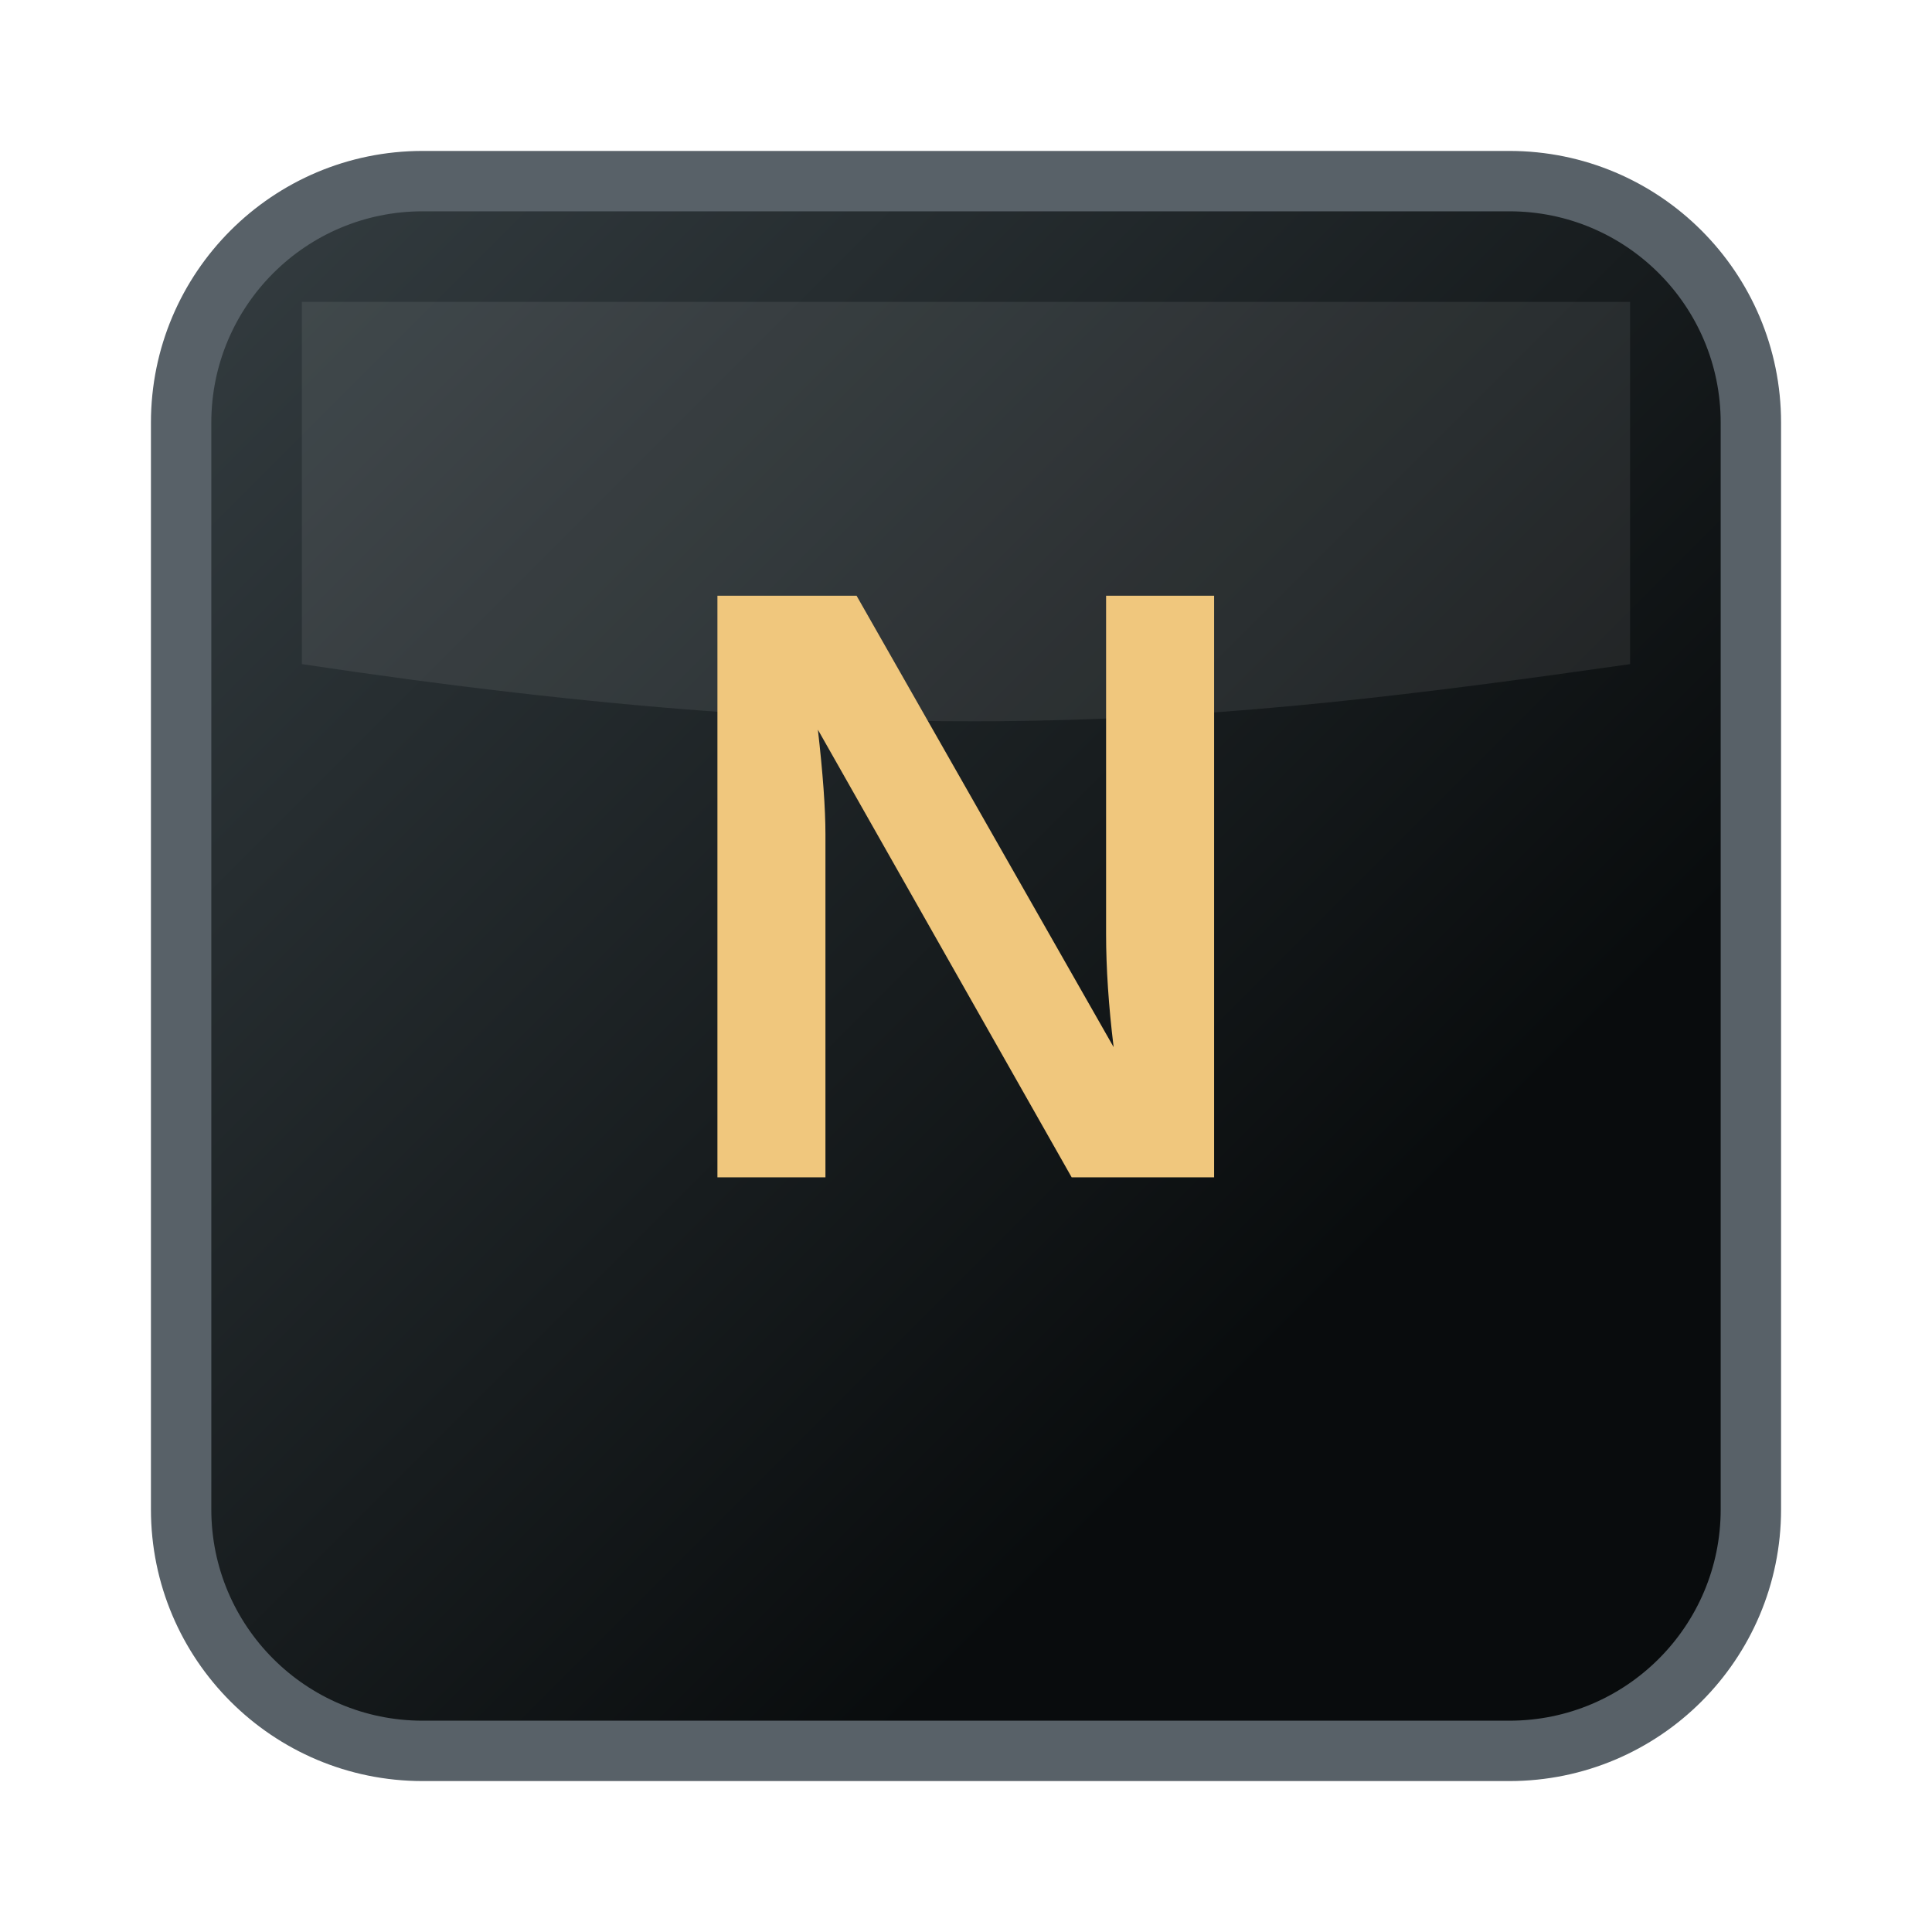
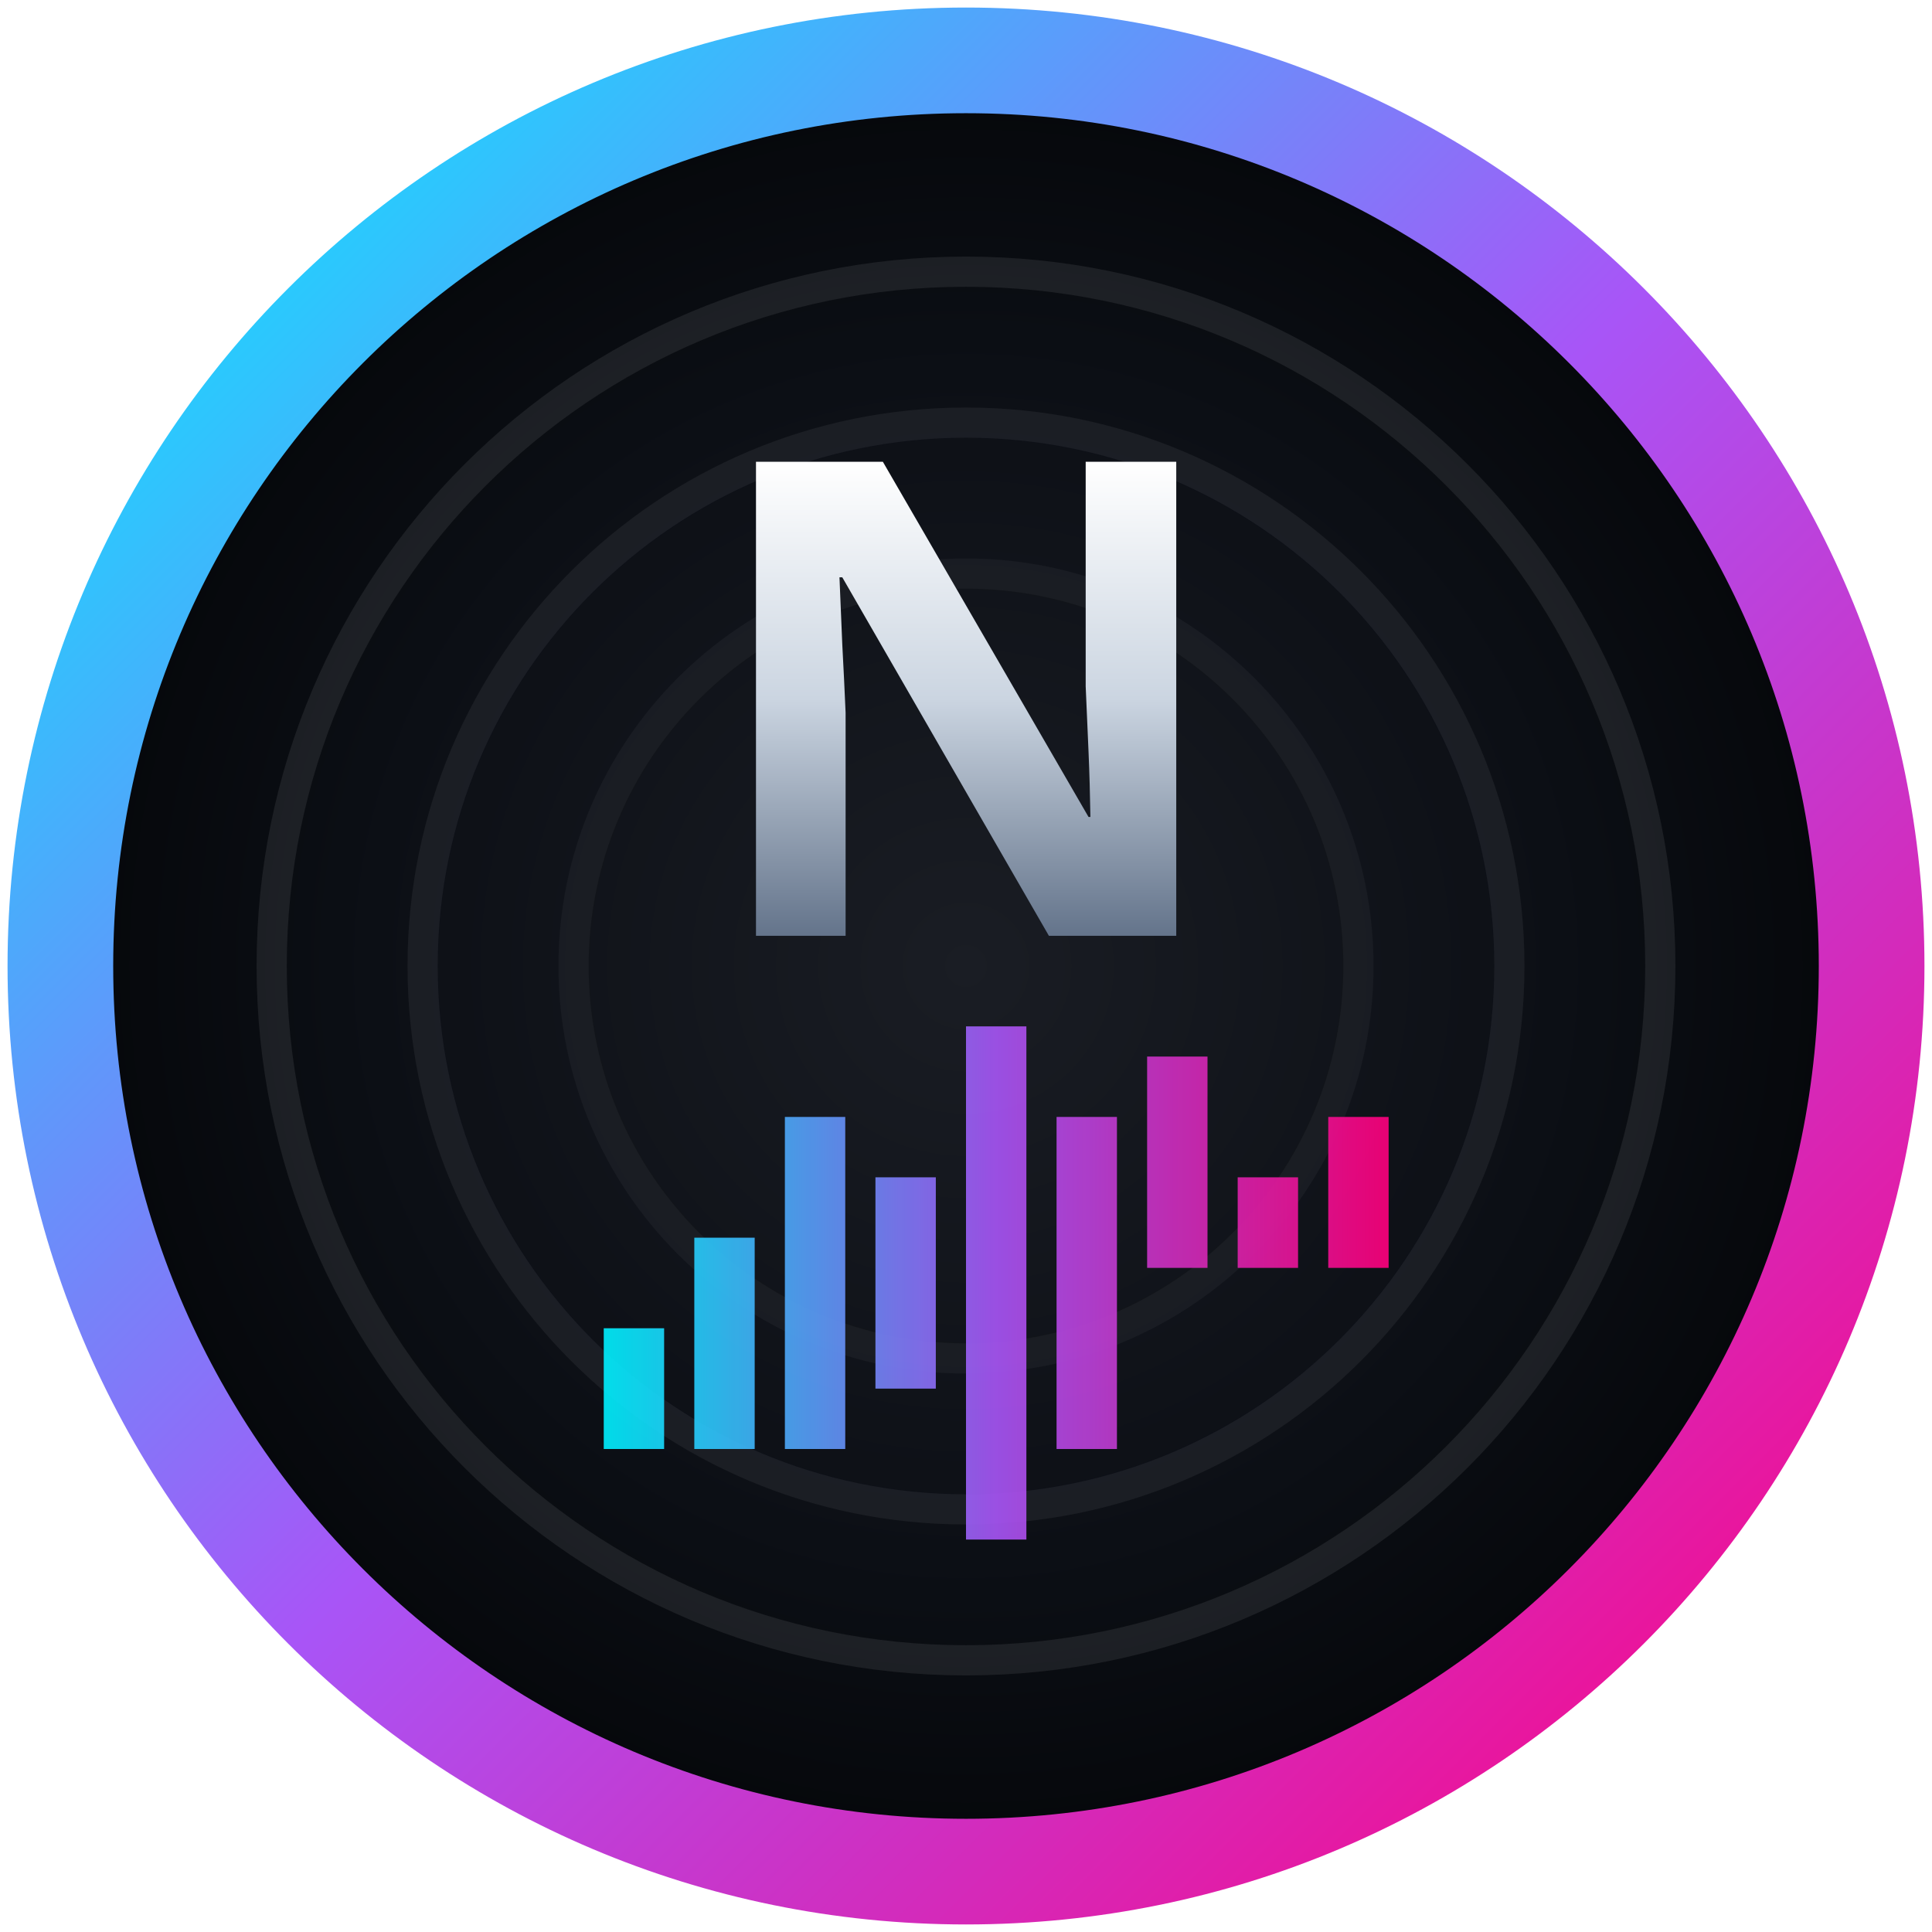
<svg xmlns="http://www.w3.org/2000/svg" viewBox="0 0 64 64">
  <defs>
-     <linearGradient id="bg" x1="0" y1="0" x2="1" y2="1">
-       <stop offset="0%" stop-color="#353e42" />
-       <stop offset="72%" stop-color="#090c0d" />
+     <linearGradient id="neonGlow" x1="0%" y1="0%" x2="100%" y2="100%">
+       <stop offset="0%" stop-color="#00f0ff" />
+       <stop offset="50%" stop-color="#a855f7" />
+       <stop offset="100%" stop-color="#ff007f" />
    </linearGradient>
-     <linearGradient id="shine" x1="0" y1="0" x2="0" y2="1">
-       <stop offset="0%" stop-color="rgba(255,255,255,.22)" />
-       <stop offset="100%" stop-color="rgba(255,255,255,0)" />
+     <radialGradient id="vinylCenter" cx="50%" cy="50%" r="50%">
+       <stop offset="0%" stop-color="#1a1d24" />
+       <stop offset="70%" stop-color="#0b0e14" />
+       <stop offset="100%" stop-color="#05070a" />
+     </radialGradient>
+     <linearGradient id="silverText" x1="0%" y1="0%" x2="0%" y2="100%">
+       <stop offset="0%" stop-color="#ffffff" />
+       <stop offset="50%" stop-color="#cbd5e1" />
+       <stop offset="100%" stop-color="#64748b" />
+     </linearGradient>
+     <linearGradient id="waveGrad" x1="0%" y1="0%" x2="100%" y2="0%">
+       <stop offset="0%" stop-color="#00f0ff" />
+       <stop offset="50%" stop-color="#a855f7" />
+       <stop offset="100%" stop-color="#ff007f" />
    </linearGradient>
  </defs>
-   <rect x="6" y="6" width="52" height="52" rx="8" fill="url(#bg)" stroke="#586168" stroke-width="2" />
-   <path d="M10 10h44v12c-14 2-24 3-44 0z" fill="rgba(255,255,255,.08)" />
-   <text x="32" y="39" text-anchor="middle" font-size="28" font-weight="700" font-family="Clash Display, Manrope, Arial, sans-serif" letter-spacing="-2" fill="#f0c77d">N</text>
+   <circle cx="32" cy="32" r="30" fill="url(#vinylCenter)" stroke="url(#neonGlow)" stroke-width="3.5" />
+   <circle cx="32" cy="32" r="23" fill="none" stroke="rgba(255,255,255,0.08)" stroke-width="1" />
+   <circle cx="32" cy="32" r="18" fill="none" stroke="rgba(255,255,255,0.06)" stroke-width="1" />
+   <circle cx="32" cy="32" r="13" fill="none" stroke="rgba(255,255,255,0.04)" stroke-width="1" />
+   <text x="32" y="31" text-anchor="middle" font-size="22" font-weight="800" font-family="'Space Grotesk', 'Arial Black', sans-serif" fill="url(#silverText)" letter-spacing="-1">N</text>
+   <path d="M20 44h2v4h-2zm3-3h2v7h-2zm3-4h2v11h-2zm3 2h2v7h-2zm3-5h2v17h-2zm3 3h2v11h-2zm3-2h2v7h-2zm3 4h2v3h-2zm3-2h2v5h-2z" fill="url(#waveGrad)" opacity="0.9" />
</svg>
